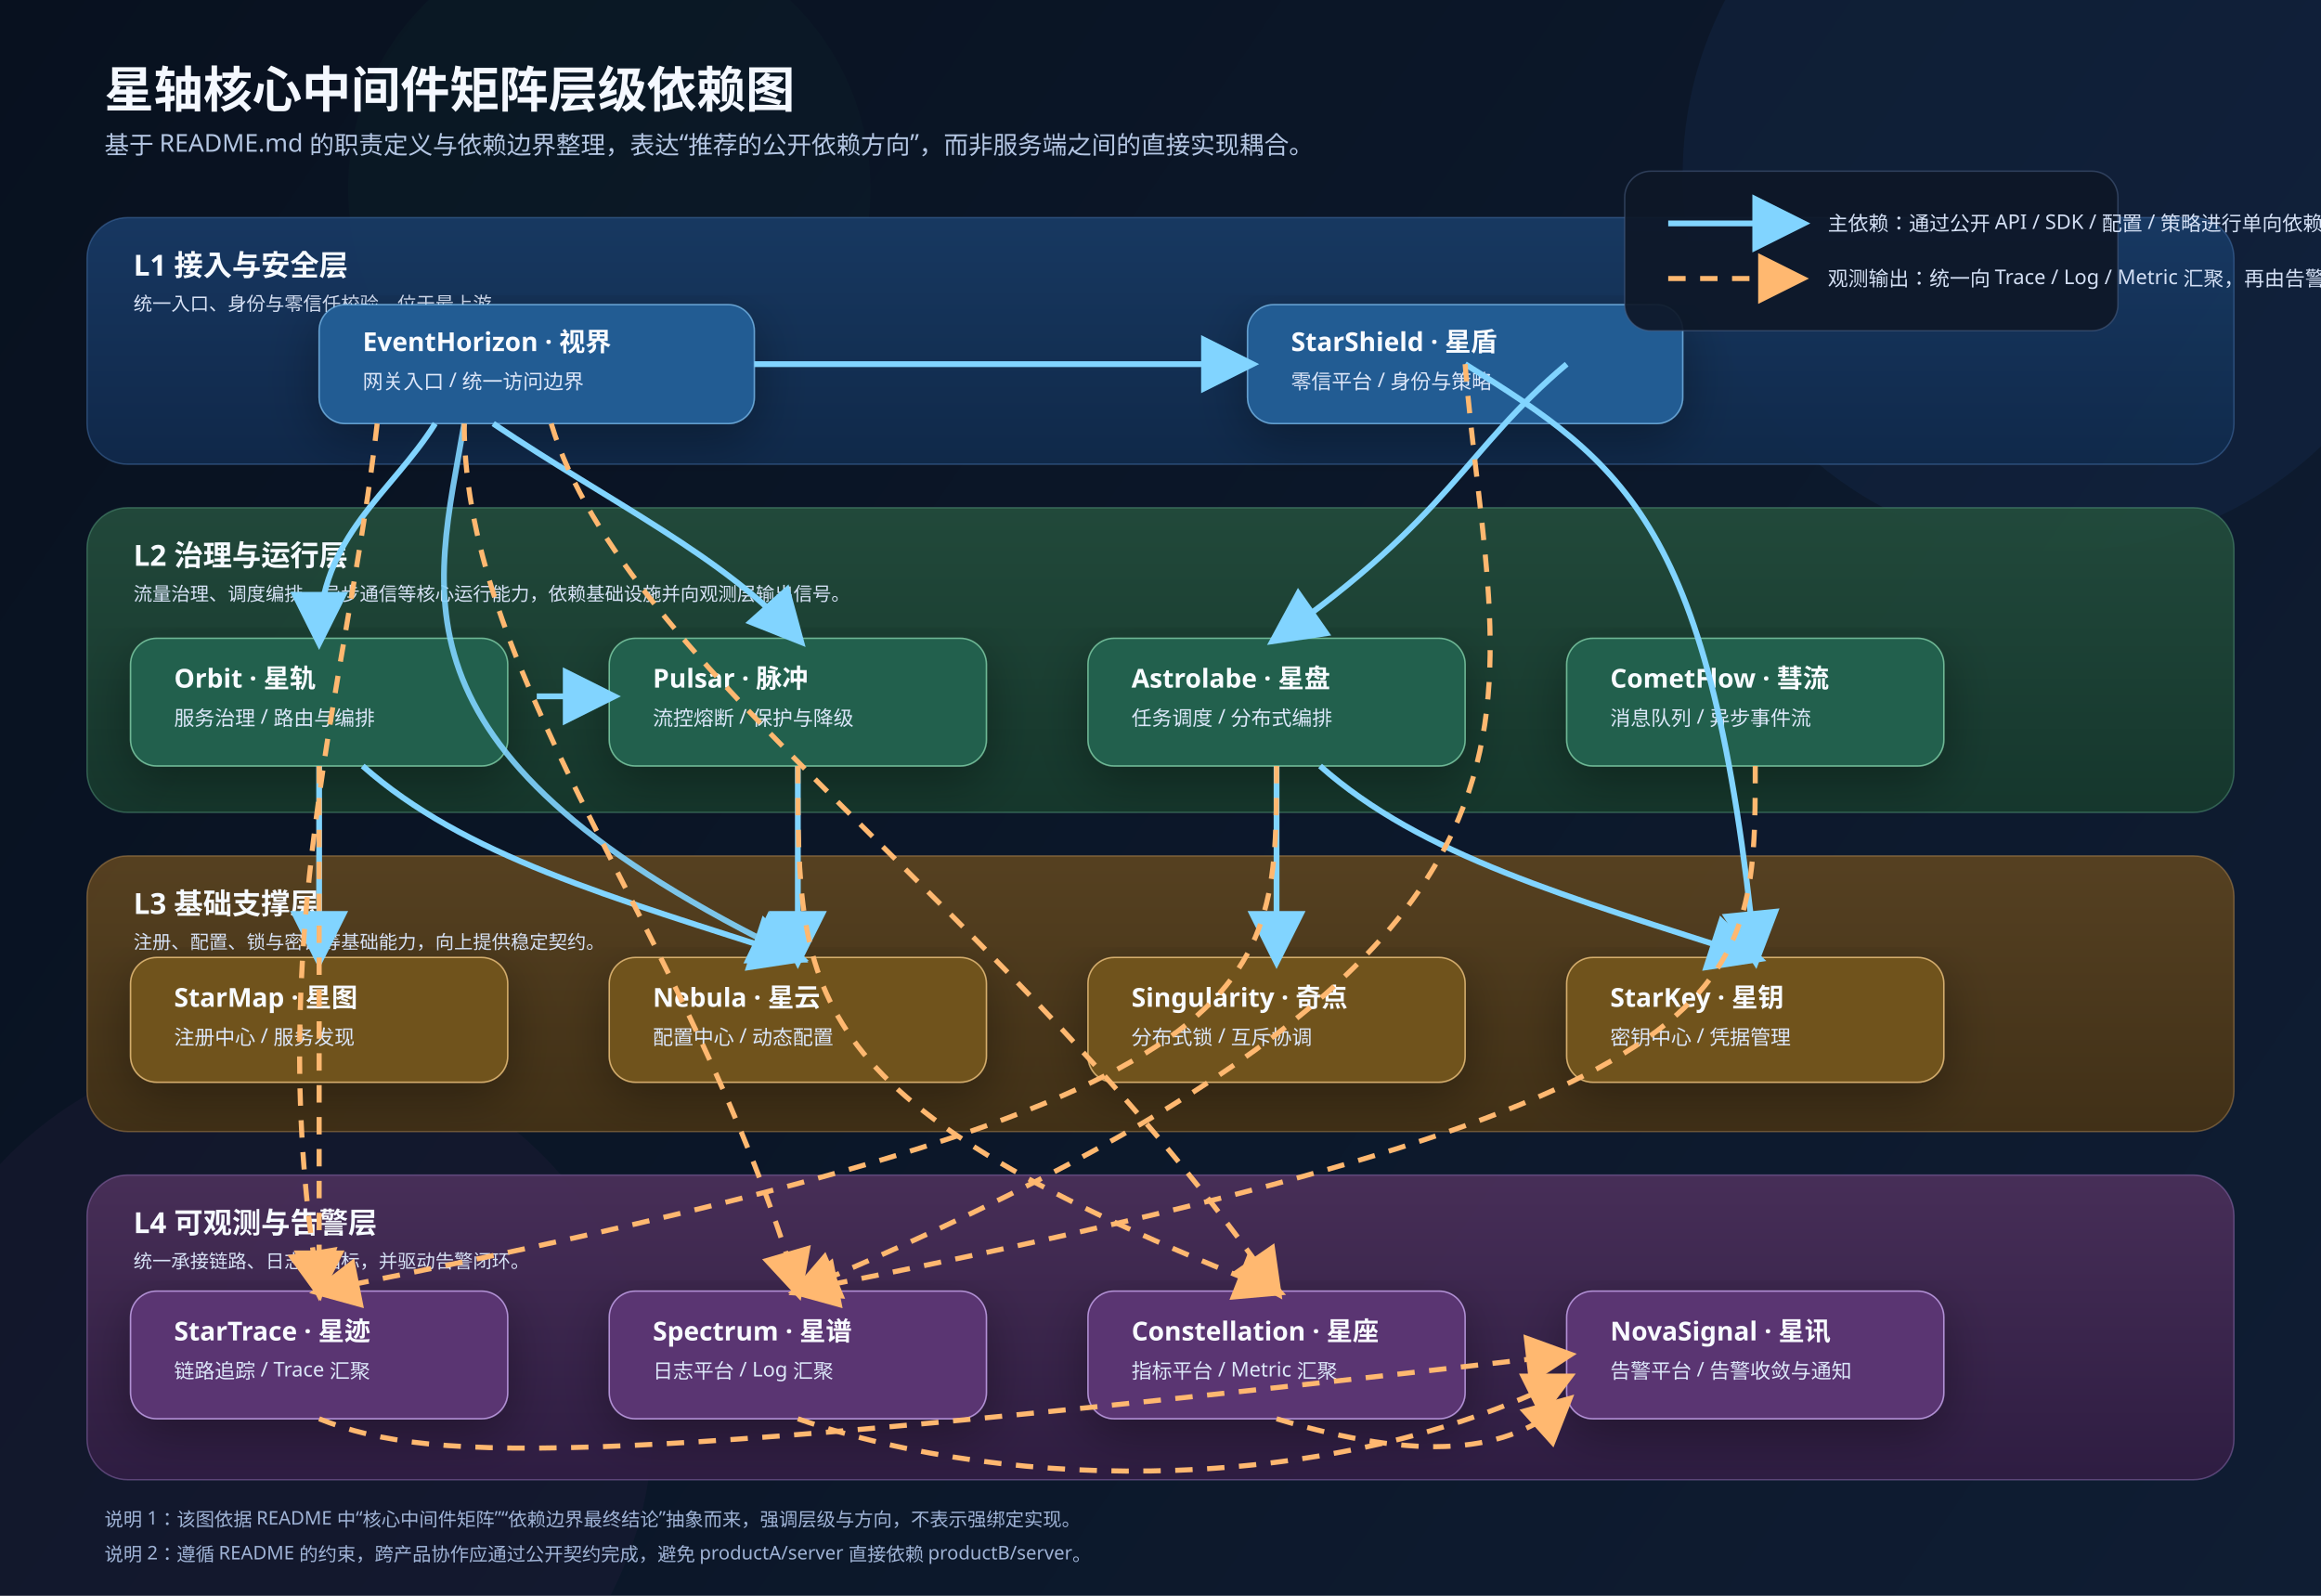
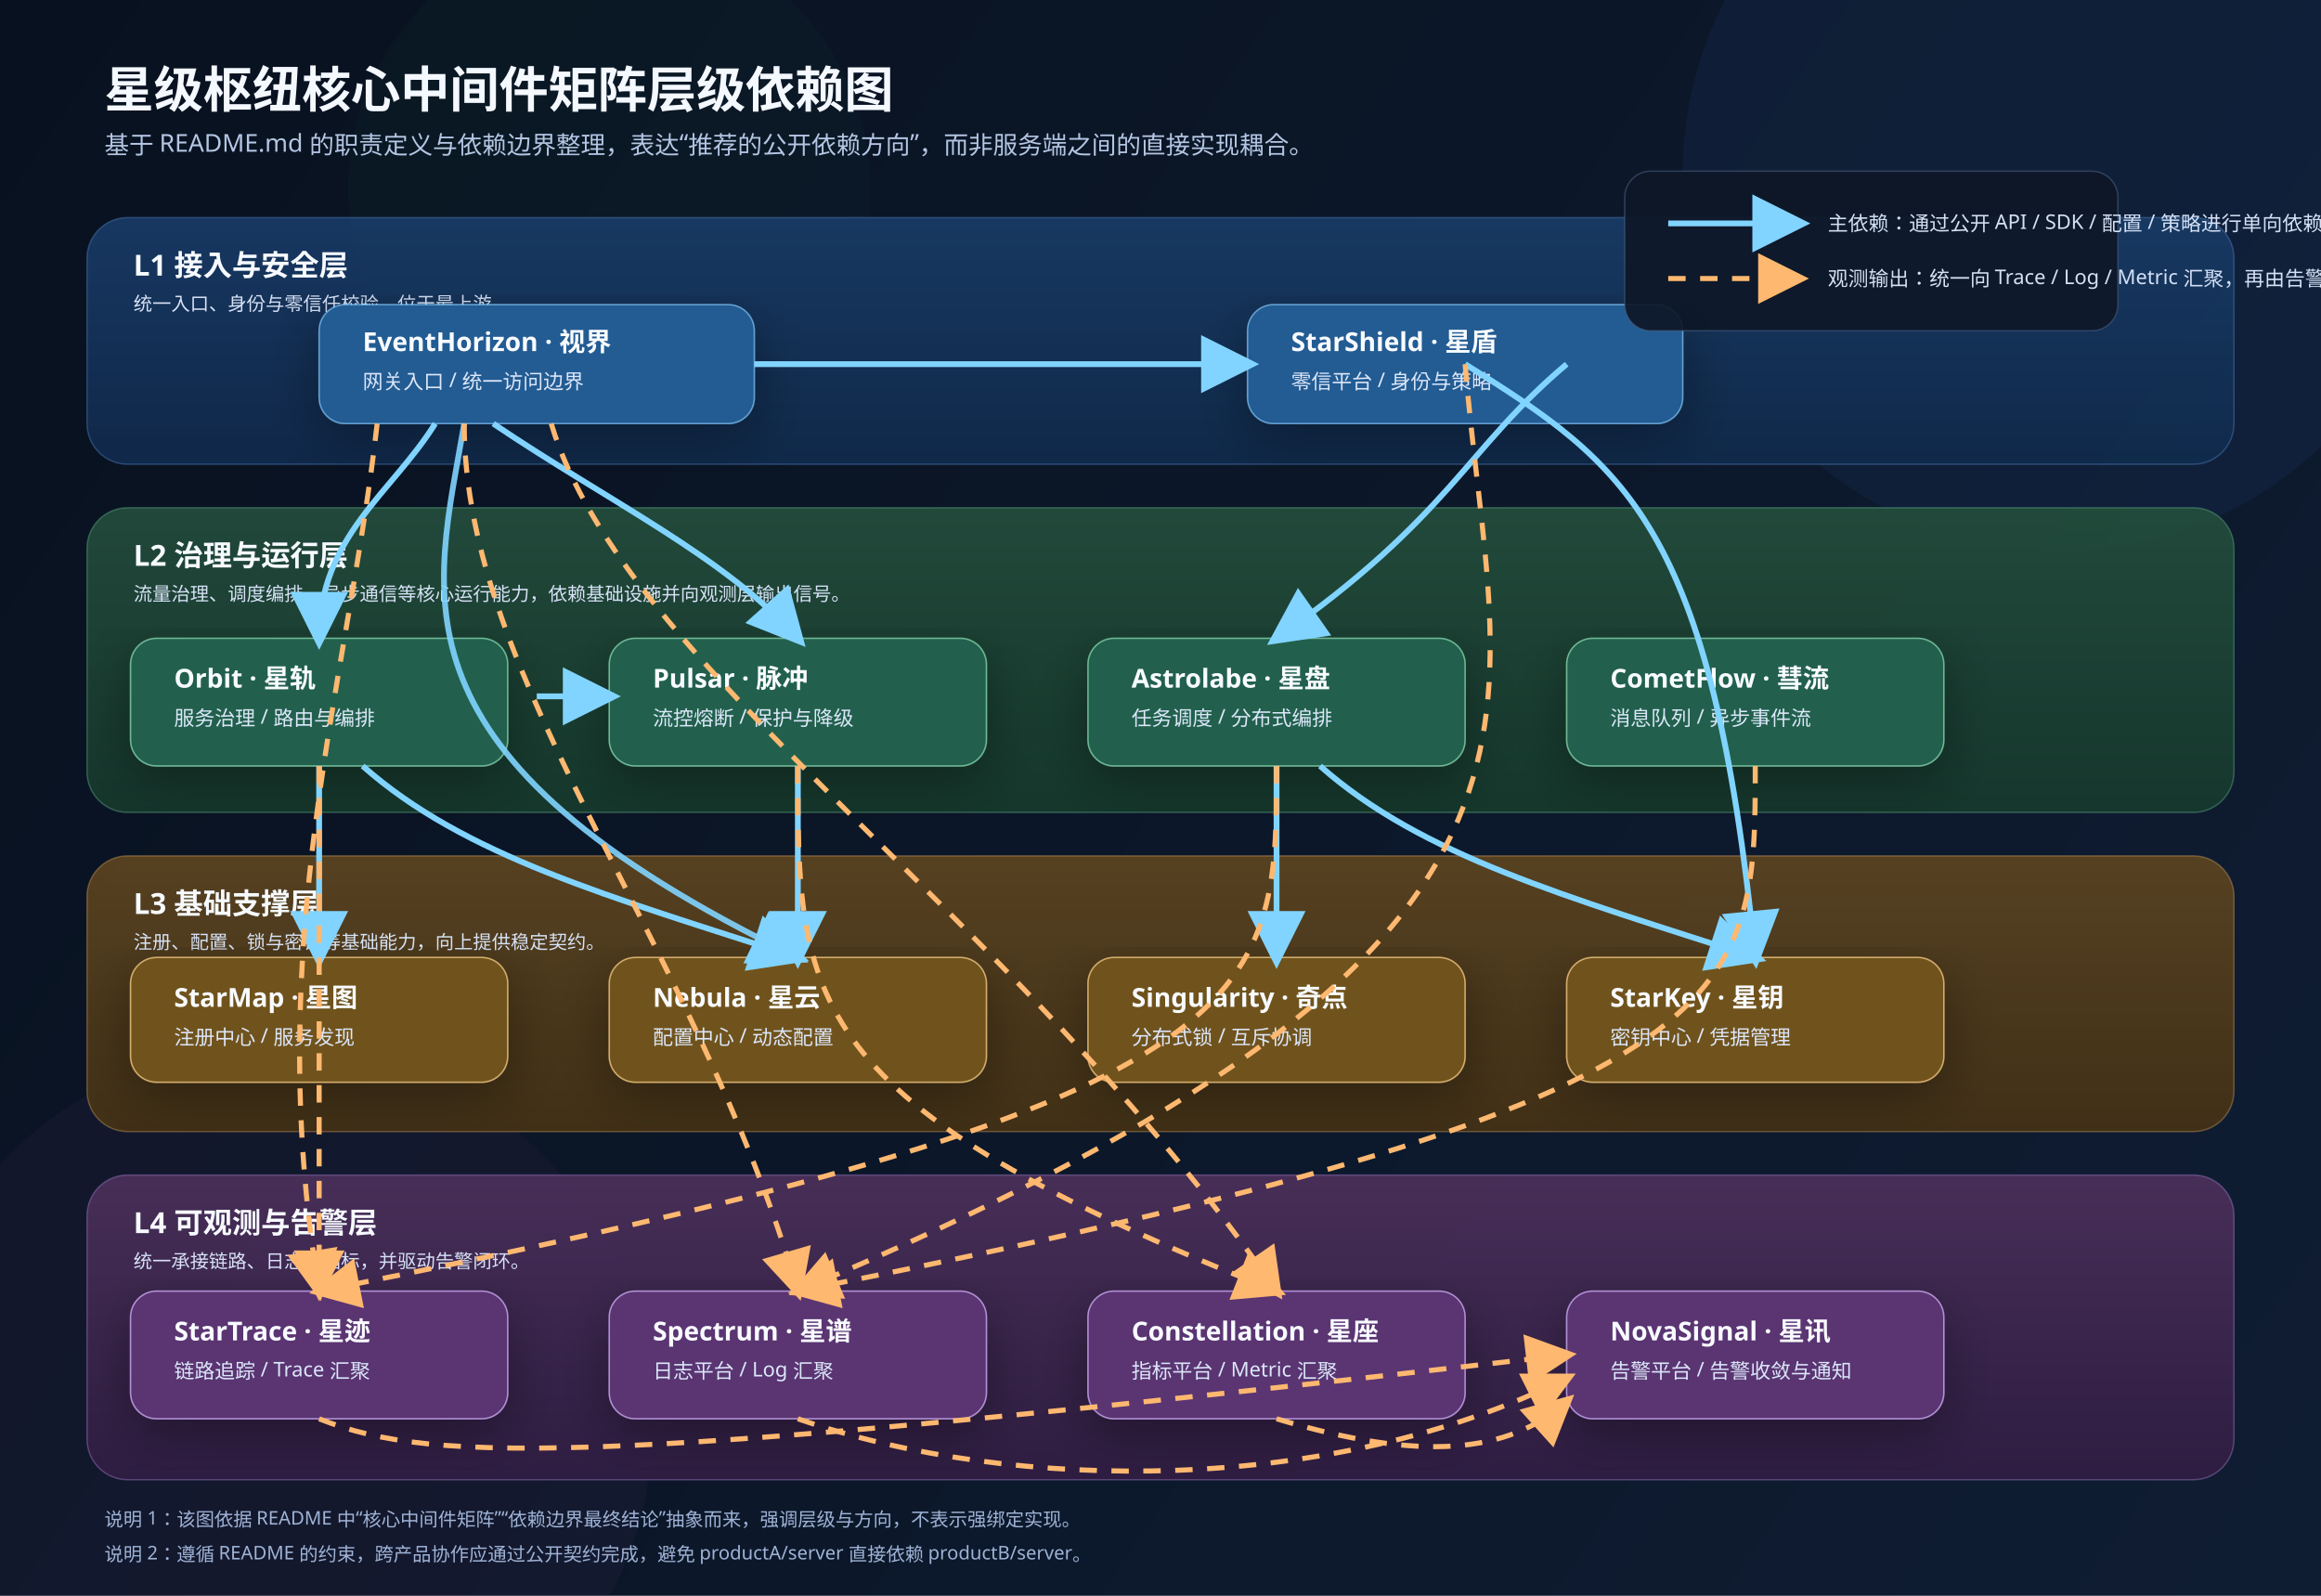
<svg xmlns="http://www.w3.org/2000/svg" width="1600" height="1100" viewBox="0 0 1600 1100" fill="none">
  <defs>
    <linearGradient id="bg" x1="0" y1="0" x2="1600" y2="1100" gradientUnits="userSpaceOnUse">
      <stop stop-color="#08111F" />
      <stop offset="1" stop-color="#0F1D33" />
    </linearGradient>
    <linearGradient id="band1" x1="0" y1="0" x2="0" y2="1">
      <stop stop-color="#183B66" stop-opacity="0.92" />
      <stop offset="1" stop-color="#102A4C" stop-opacity="0.92" />
    </linearGradient>
    <linearGradient id="band2" x1="0" y1="0" x2="0" y2="1">
      <stop stop-color="#234D3C" stop-opacity="0.92" />
      <stop offset="1" stop-color="#16392C" stop-opacity="0.92" />
    </linearGradient>
    <linearGradient id="band3" x1="0" y1="0" x2="0" y2="1">
      <stop stop-color="#5C4420" stop-opacity="0.92" />
      <stop offset="1" stop-color="#453215" stop-opacity="0.92" />
    </linearGradient>
    <linearGradient id="band4" x1="0" y1="0" x2="0" y2="1">
      <stop stop-color="#4C305B" stop-opacity="0.92" />
      <stop offset="1" stop-color="#311D43" stop-opacity="0.92" />
    </linearGradient>
    <filter id="shadow" x="-20%" y="-20%" width="140%" height="160%">
      <feDropShadow dx="0" dy="10" stdDeviation="18" flood-color="#000000" flood-opacity="0.35" />
    </filter>
    <marker id="arrowSolid" markerWidth="10" markerHeight="10" refX="8" refY="5" orient="auto">
      <path d="M0 0L10 5L0 10Z" fill="#81D4FF" />
    </marker>
    <marker id="arrowDash" markerWidth="10" markerHeight="10" refX="8" refY="5" orient="auto">
      <path d="M0 0L10 5L0 10Z" fill="#FFB870" />
    </marker>
    <style>
      text {
        font-family: "Segoe UI", "Microsoft YaHei", "PingFang SC", sans-serif;
      }
      .title {
        font-size: 34px;
        font-weight: 700;
        fill: #F4F8FF;
      }
      .subtitle {
        font-size: 17px;
        fill: #B4C6E3;
      }
      .band-title {
        font-size: 20px;
        font-weight: 700;
        fill: #F6FAFF;
      }
      .band-desc {
        font-size: 13px;
        fill: #D7E2F6;
      }
      .node-title {
        font-size: 18px;
        font-weight: 700;
        fill: #F8FBFF;
      }
      .node-subtitle {
        font-size: 14px;
        fill: #DCE7F9;
      }
      .legend {
        font-size: 14px;
        fill: #D4E0F5;
      }
      .note {
        font-size: 13px;
        fill: #9FB3D6;
      }
    </style>
  </defs>
  <rect width="1600" height="1100" fill="url(#bg)" />
  <circle cx="1420" cy="120" r="260" fill="#1D3F73" fill-opacity="0.18" />
  <circle cx="190" cy="980" r="260" fill="#4B2F60" fill-opacity="0.12" />
  <circle cx="420" cy="130" r="180" fill="#194B4A" fill-opacity="0.08" />
-   <text x="72" y="74" class="title">星轴核心中间件矩阵层级依赖图</text>
+   <text x="72" y="74" class="title">星级枢纽核心中间件矩阵层级依赖图</text>
  <text x="72" y="106" class="subtitle">基于 README.md 的职责定义与依赖边界整理，表达“推荐的公开依赖方向”，而非服务端之间的直接实现耦合。</text>
  <rect x="60" y="150" width="1480" height="170" rx="28" fill="url(#band1)" stroke="#4C7BB7" stroke-opacity="0.45" />
  <rect x="60" y="350" width="1480" height="210" rx="28" fill="url(#band2)" stroke="#5CA583" stroke-opacity="0.45" />
  <rect x="60" y="590" width="1480" height="190" rx="28" fill="url(#band3)" stroke="#C89A5A" stroke-opacity="0.42" />
  <rect x="60" y="810" width="1480" height="210" rx="28" fill="url(#band4)" stroke="#A57CC9" stroke-opacity="0.42" />
  <text x="92" y="190" class="band-title">L1 接入与安全层</text>
  <text x="92" y="214" class="band-desc">统一入口、身份与零信任校验，位于最上游。</text>
  <text x="92" y="390" class="band-title">L2 治理与运行层</text>
  <text x="92" y="414" class="band-desc">流量治理、调度编排、异步通信等核心运行能力，依赖基础设施并向观测层输出信号。</text>
  <text x="92" y="630" class="band-title">L3 基础支撑层</text>
  <text x="92" y="654" class="band-desc">注册、配置、锁与密钥等基础能力，向上提供稳定契约。</text>
  <text x="92" y="850" class="band-title">L4 可观测与告警层</text>
  <text x="92" y="874" class="band-desc">统一承接链路、日志、指标，并驱动告警闭环。</text>
  <g filter="url(#shadow)">
    <rect x="220" y="210" width="300" height="82" rx="18" fill="#245B93" stroke="#8BD0FF" stroke-opacity="0.65" />
    <text x="250" y="242" class="node-title">EventHorizon · 视界</text>
    <text x="250" y="268" class="node-subtitle">网关入口 / 统一访问边界</text>
    <rect x="860" y="210" width="300" height="82" rx="18" fill="#245B93" stroke="#8BD0FF" stroke-opacity="0.65" />
    <text x="890" y="242" class="node-title">StarShield · 星盾</text>
    <text x="890" y="268" class="node-subtitle">零信平台 / 身份与策略</text>
  </g>
  <g filter="url(#shadow)">
    <rect x="90" y="440" width="260" height="88" rx="18" fill="#21614D" stroke="#90E2B8" stroke-opacity="0.7" />
    <text x="120" y="474" class="node-title">Orbit · 星轨</text>
    <text x="120" y="500" class="node-subtitle">服务治理 / 路由与编排</text>
    <rect x="420" y="440" width="260" height="88" rx="18" fill="#21614D" stroke="#90E2B8" stroke-opacity="0.7" />
    <text x="450" y="474" class="node-title">Pulsar · 脉冲</text>
    <text x="450" y="500" class="node-subtitle">流控熔断 / 保护与降级</text>
    <rect x="750" y="440" width="260" height="88" rx="18" fill="#21614D" stroke="#90E2B8" stroke-opacity="0.7" />
    <text x="780" y="474" class="node-title">Astrolabe · 星盘</text>
    <text x="780" y="500" class="node-subtitle">任务调度 / 分布式编排</text>
    <rect x="1080" y="440" width="260" height="88" rx="18" fill="#21614D" stroke="#90E2B8" stroke-opacity="0.7" />
    <text x="1110" y="474" class="node-title">CometFlow · 彗流</text>
    <text x="1110" y="500" class="node-subtitle">消息队列 / 异步事件流</text>
  </g>
  <g filter="url(#shadow)">
    <rect x="90" y="660" width="260" height="86" rx="18" fill="#70531E" stroke="#FFD38A" stroke-opacity="0.72" />
    <text x="120" y="694" class="node-title">StarMap · 星图</text>
    <text x="120" y="720" class="node-subtitle">注册中心 / 服务发现</text>
    <rect x="420" y="660" width="260" height="86" rx="18" fill="#70531E" stroke="#FFD38A" stroke-opacity="0.72" />
    <text x="450" y="694" class="node-title">Nebula · 星云</text>
    <text x="450" y="720" class="node-subtitle">配置中心 / 动态配置</text>
    <rect x="750" y="660" width="260" height="86" rx="18" fill="#70531E" stroke="#FFD38A" stroke-opacity="0.72" />
    <text x="780" y="694" class="node-title">Singularity · 奇点</text>
    <text x="780" y="720" class="node-subtitle">分布式锁 / 互斥协调</text>
    <rect x="1080" y="660" width="260" height="86" rx="18" fill="#70531E" stroke="#FFD38A" stroke-opacity="0.72" />
    <text x="1110" y="694" class="node-title">StarKey · 星钥</text>
    <text x="1110" y="720" class="node-subtitle">密钥中心 / 凭据管理</text>
  </g>
  <g filter="url(#shadow)">
    <rect x="90" y="890" width="260" height="88" rx="18" fill="#5A3472" stroke="#D7B6FF" stroke-opacity="0.72" />
    <text x="120" y="924" class="node-title">StarTrace · 星迹</text>
    <text x="120" y="950" class="node-subtitle">链路追踪 / Trace 汇聚</text>
    <rect x="420" y="890" width="260" height="88" rx="18" fill="#5A3472" stroke="#D7B6FF" stroke-opacity="0.72" />
    <text x="450" y="924" class="node-title">Spectrum · 星谱</text>
    <text x="450" y="950" class="node-subtitle">日志平台 / Log 汇聚</text>
    <rect x="750" y="890" width="260" height="88" rx="18" fill="#5A3472" stroke="#D7B6FF" stroke-opacity="0.72" />
    <text x="780" y="924" class="node-title">Constellation · 星座</text>
    <text x="780" y="950" class="node-subtitle">指标平台 / Metric 汇聚</text>
    <rect x="1080" y="890" width="260" height="88" rx="18" fill="#5A3472" stroke="#D7B6FF" stroke-opacity="0.72" />
    <text x="1110" y="924" class="node-title">NovaSignal · 星讯</text>
    <text x="1110" y="950" class="node-subtitle">告警平台 / 告警收敛与通知</text>
  </g>
  <path d="M520 251C640 251 660 251 860 251" stroke="#81D4FF" stroke-width="4" marker-end="url(#arrowSolid)" />
  <path d="M370 480C400 480 396 480 420 480" stroke="#81D4FF" stroke-width="4" marker-end="url(#arrowSolid)" />
  <path d="M300 292C270 340 220 370 220 440" stroke="#81D4FF" stroke-width="4" marker-end="url(#arrowSolid)" />
  <path d="M340 292C420 346 500 384 550 440" stroke="#81D4FF" stroke-width="4" marker-end="url(#arrowSolid)" />
  <path d="M1080 251C1010 310 1000 356 880 440" stroke="#81D4FF" stroke-width="4" marker-end="url(#arrowSolid)" />
  <path d="M220 528C220 586 220 606 220 660" stroke="#81D4FF" stroke-width="4" marker-end="url(#arrowSolid)" />
  <path d="M250 528C320 590 420 618 550 660" stroke="#81D4FF" stroke-width="4" marker-end="url(#arrowSolid)" />
  <path d="M550 528C550 586 550 606 550 660" stroke="#81D4FF" stroke-width="4" marker-end="url(#arrowSolid)" />
  <path d="M880 528C880 586 880 606 880 660" stroke="#81D4FF" stroke-width="4" marker-end="url(#arrowSolid)" />
  <path d="M910 528C980 590 1080 618 1210 660" stroke="#81D4FF" stroke-width="4" marker-end="url(#arrowSolid)" />
  <path d="M1010 251C1120 320 1180 360 1210 660" stroke="#81D4FF" stroke-width="4" marker-end="url(#arrowSolid)" />
  <path d="M320 292C300 410 260 520 550 660" stroke="#81D4FF" stroke-width="4" stroke-opacity="0.9" marker-end="url(#arrowSolid)" />
  <path d="M260 292C240 470 180 650 220 890" stroke="#FFB870" stroke-width="3.5" stroke-dasharray="12 10" marker-end="url(#arrowDash)" />
  <path d="M320 292C320 470 480 650 550 890" stroke="#FFB870" stroke-width="3.5" stroke-dasharray="12 10" marker-end="url(#arrowDash)" />
  <path d="M380 292C430 460 700 630 880 890" stroke="#FFB870" stroke-width="3.5" stroke-dasharray="12 10" marker-end="url(#arrowDash)" />
  <path d="M220 528C220 690 220 760 220 890" stroke="#FFB870" stroke-width="3.5" stroke-dasharray="12 10" marker-end="url(#arrowDash)" />
  <path d="M550 528C550 690 550 760 880 890" stroke="#FFB870" stroke-width="3.5" stroke-dasharray="12 10" marker-end="url(#arrowDash)" />
  <path d="M880 528C880 690 880 760 220 890" stroke="#FFB870" stroke-width="3.5" stroke-dasharray="12 10" marker-end="url(#arrowDash)" />
  <path d="M1210 528C1210 690 1210 760 550 890" stroke="#FFB870" stroke-width="3.5" stroke-dasharray="12 10" marker-end="url(#arrowDash)" />
  <path d="M1010 251C1030 500 1120 650 550 890" stroke="#FFB870" stroke-width="3.5" stroke-dasharray="12 10" marker-end="url(#arrowDash)" />
  <path d="M220 978C300 1010 420 1010 1080 934" stroke="#FFB870" stroke-width="3.5" stroke-dasharray="12 10" marker-end="url(#arrowDash)" />
  <path d="M550 978C700 1030 920 1030 1080 950" stroke="#FFB870" stroke-width="3.5" stroke-dasharray="12 10" marker-end="url(#arrowDash)" />
  <path d="M880 978C980 1008 1040 1002 1080 966" stroke="#FFB870" stroke-width="3.5" stroke-dasharray="12 10" marker-end="url(#arrowDash)" />
  <rect x="1120" y="118" width="340" height="110" rx="18" fill="#0E1727" fill-opacity="0.92" stroke="#4D6388" stroke-opacity="0.52" />
  <line x1="1150" y1="154" x2="1240" y2="154" stroke="#81D4FF" stroke-width="4" marker-end="url(#arrowSolid)" />
  <text x="1260" y="159" class="legend">主依赖：通过公开 API / SDK / 配置 / 策略进行单向依赖</text>
  <line x1="1150" y1="192" x2="1240" y2="192" stroke="#FFB870" stroke-width="3.5" stroke-dasharray="12 10" marker-end="url(#arrowDash)" />
  <text x="1260" y="197" class="legend">观测输出：统一向 Trace / Log / Metric 汇聚，再由告警平台闭环</text>
  <text x="72" y="1052" class="note">说明 1：该图依据 README 中“核心中间件矩阵”“依赖边界最终结论”抽象而来，强调层级与方向，不表示强绑定实现。</text>
  <text x="72" y="1076" class="note">说明 2：遵循 README 的约束，跨产品协作应通过公开契约完成，避免 productA/server 直接依赖 productB/server。</text>
</svg>
